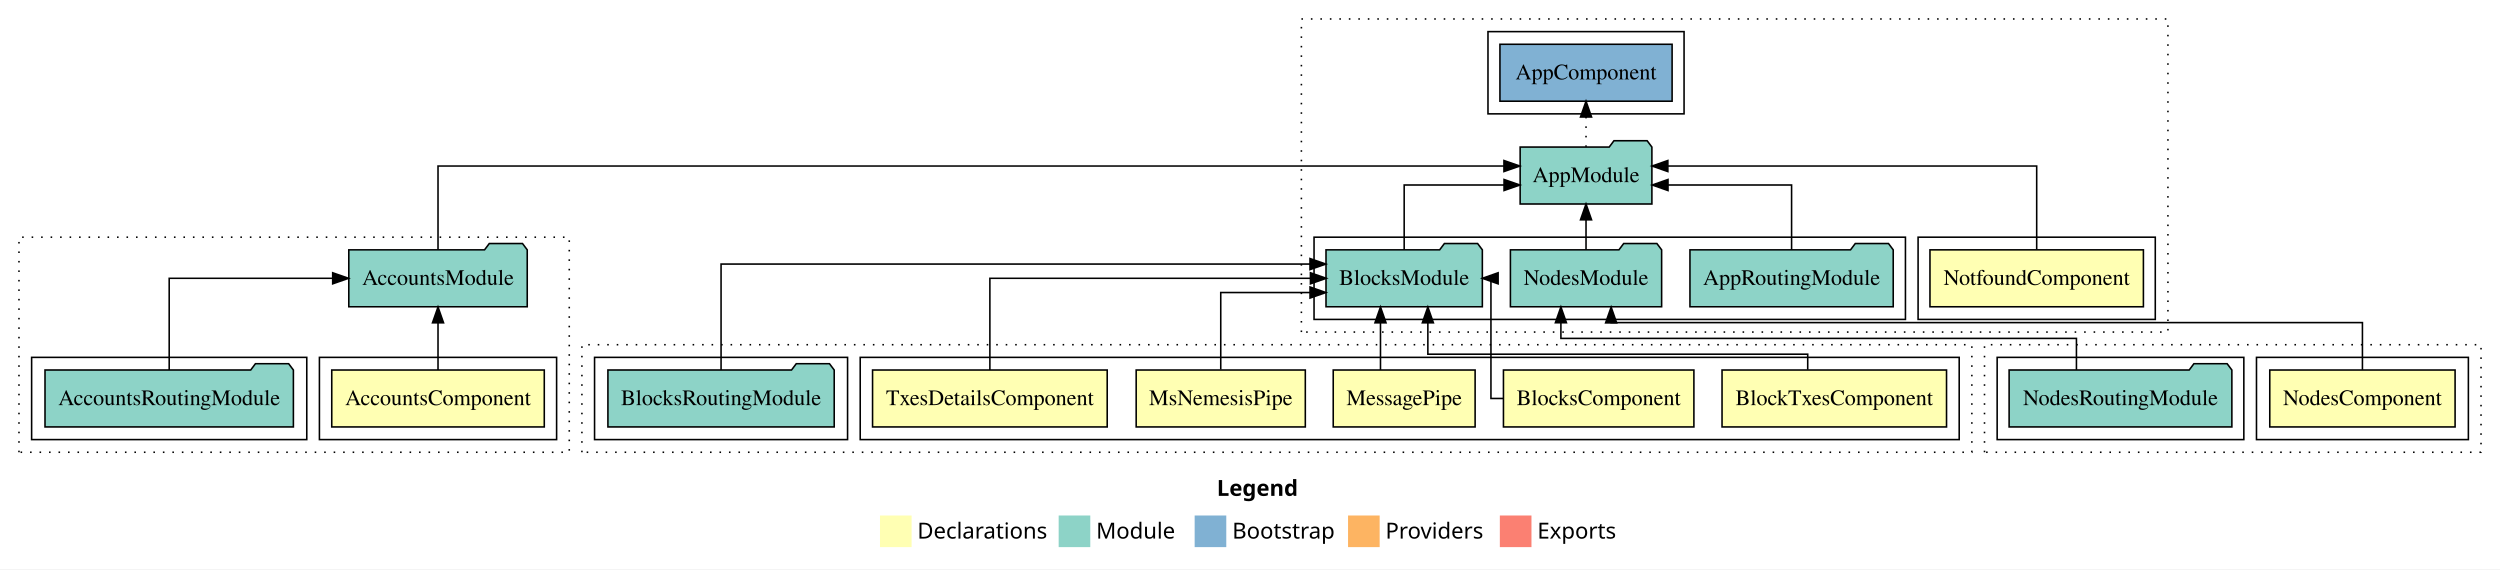
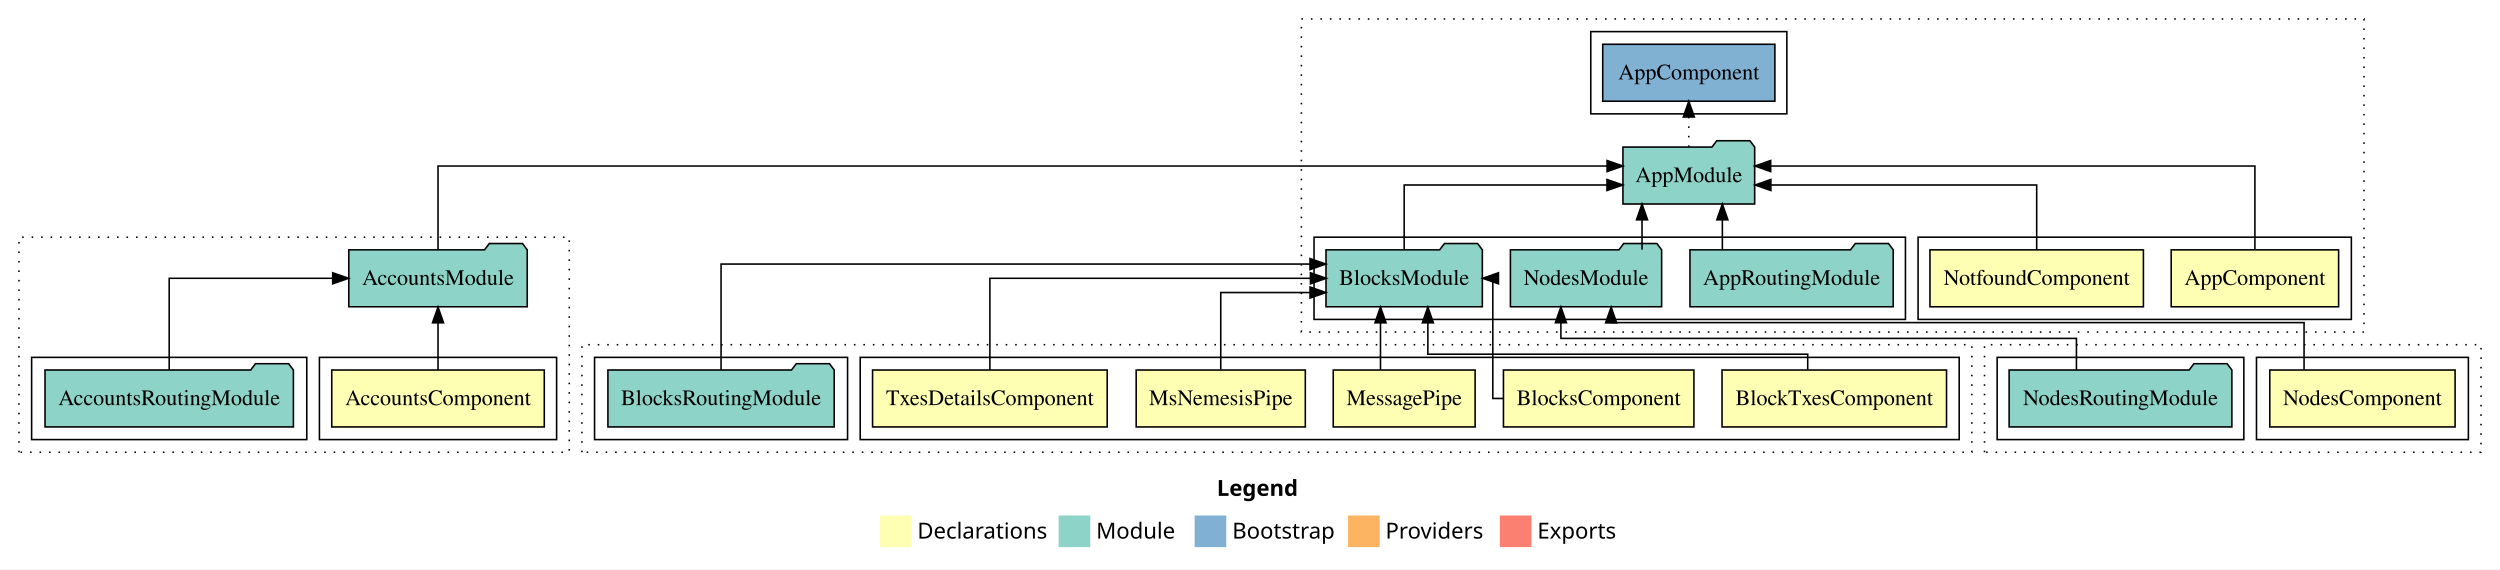
<svg xmlns="http://www.w3.org/2000/svg" width="1581pt" height="360pt" viewBox="0.00 0.00 1581.00 360.00">
  <g id="graph0" class="graph" transform="scale(1 1) rotate(0) translate(4 356)">
    <polygon fill="#ffffff" stroke="transparent" points="-4,4 -4,-356 1577,-356 1577,4 -4,4" />
    <text text-anchor="start" x="765.509" y="-42.4" font-family="sans-serif" font-weight="bold" font-size="14.00" fill="#000000">Legend</text>
    <polygon fill="#ffffb3" stroke="transparent" points="552.5,-10 552.5,-30 572.5,-30 572.5,-10 552.5,-10" />
    <text text-anchor="start" x="576.129" y="-15.4" font-family="sans-serif" font-size="14.00" fill="#000000">  Declarations</text>
    <polygon fill="#8dd3c7" stroke="transparent" points="665.5,-10 665.5,-30 685.5,-30 685.5,-10 665.5,-10" />
    <text text-anchor="start" x="689.225" y="-15.4" font-family="sans-serif" font-size="14.00" fill="#000000">  Module</text>
    <polygon fill="#80b1d3" stroke="transparent" points="751.5,-10 751.5,-30 771.5,-30 771.5,-10 751.5,-10" />
    <text text-anchor="start" x="775.281" y="-15.4" font-family="sans-serif" font-size="14.00" fill="#000000">  Bootstrap</text>
    <polygon fill="#fdb462" stroke="transparent" points="848.5,-10 848.5,-30 868.5,-30 868.5,-10 848.5,-10" />
    <text text-anchor="start" x="872.173" y="-15.4" font-family="sans-serif" font-size="14.00" fill="#000000">  Providers</text>
    <polygon fill="#fb8072" stroke="transparent" points="944.5,-10 944.5,-30 964.5,-30 964.5,-10 944.5,-10" />
    <text text-anchor="start" x="968.226" y="-15.4" font-family="sans-serif" font-size="14.00" fill="#000000">  Exports</text>
    <g id="clust1" class="cluster">
      <polygon fill="none" stroke="#000000" stroke-dasharray="1,5" points="8,-70 8,-206 356,-206 356,-70 8,-70" />
    </g>
    <g id="clust2" class="cluster">
      <polygon fill="none" stroke="#000000" points="198,-78 198,-130 348,-130 348,-78 198,-78" />
    </g>
    <g id="clust4" class="cluster">
      <polygon fill="none" stroke="#000000" points="16,-78 16,-130 190,-130 190,-78 16,-78" />
    </g>
    <g id="clust14" class="cluster">
-       <polygon fill="none" stroke="#000000" stroke-dasharray="1,5" points="819,-146 819,-344 1367,-344 1367,-146 819,-146" />
+       <polygon fill="none" stroke="#000000" stroke-dasharray="1,5" points="819,-146 819,-344 1491,-344 1491,-146 819,-146" />
    </g>
    <g id="clust15" class="cluster">
-       <polygon fill="none" stroke="#000000" points="1209,-154 1209,-206 1359,-206 1359,-154 1209,-154" />
+       <polygon fill="none" stroke="#000000" points="1209,-154 1209,-206 1483,-206 1483,-154 1209,-154" />
    </g>
-     <g id="clust17" class="cluster">
+     <g id="clust18" class="cluster">
      <polygon fill="none" stroke="#000000" points="827,-154 827,-206 1201,-206 1201,-154 827,-154" />
    </g>
-     <g id="clust19" class="cluster">
-       <polygon fill="none" stroke="#000000" points="937,-284 937,-336 1061,-336 1061,-284 937,-284" />
+     <g id="clust20" class="cluster">
+       <polygon fill="none" stroke="#000000" points="1002,-284 1002,-336 1126,-336 1126,-284 1002,-284" />
    </g>
-     <g id="clust27" class="cluster">
+     <g id="clust28" class="cluster">
      <polygon fill="none" stroke="#000000" stroke-dasharray="1,5" points="364,-70 364,-138 1243,-138 1243,-70 364,-70" />
    </g>
-     <g id="clust28" class="cluster">
+     <g id="clust29" class="cluster">
      <polygon fill="none" stroke="#000000" points="540,-78 540,-130 1235,-130 1235,-78 540,-78" />
    </g>
-     <g id="clust34" class="cluster">
+     <g id="clust35" class="cluster">
      <polygon fill="none" stroke="#000000" points="372,-78 372,-130 532,-130 532,-78 372,-78" />
    </g>
-     <g id="clust44" class="cluster">
+     <g id="clust45" class="cluster">
      <polygon fill="none" stroke="#000000" stroke-dasharray="1,5" points="1251,-70 1251,-138 1565,-138 1565,-70 1251,-70" />
    </g>
-     <g id="clust45" class="cluster">
+     <g id="clust46" class="cluster">
      <polygon fill="none" stroke="#000000" points="1423,-78 1423,-130 1557,-130 1557,-78 1423,-78" />
    </g>
-     <g id="clust47" class="cluster">
+     <g id="clust48" class="cluster">
      <polygon fill="none" stroke="#000000" points="1259,-78 1259,-130 1415,-130 1415,-78 1259,-78" />
    </g>
    <g id="node1" class="node">
      <polygon fill="#ffffb3" stroke="#000000" points="340.204,-122 205.796,-122 205.796,-86 340.204,-86 340.204,-122" />
      <text text-anchor="middle" x="273" y="-99.8" font-family="Times,serif" font-size="14.00" fill="#000000">AccountsComponent</text>
    </g>
    <g id="node2" class="node">
      <polygon fill="#8dd3c7" stroke="#000000" points="329.422,-198 326.422,-202 305.422,-202 302.422,-198 216.578,-198 216.578,-162 329.422,-162 329.422,-198" />
      <text text-anchor="middle" x="273" y="-175.8" font-family="Times,serif" font-size="14.00" fill="#000000">AccountsModule</text>
    </g>
    <g id="edge1" class="edge">
      <path fill="none" stroke="#000000" d="M273,-122.011C273,-122.011 273,-151.855 273,-151.855" />
      <polygon fill="#000000" stroke="#000000" points="269.5,-151.855 273,-161.855 276.5,-151.855 269.5,-151.855" />
    </g>
-     <g id="node5" class="node">
-       <polygon fill="#8dd3c7" stroke="#000000" points="1040.657,-263 1037.657,-267 1016.657,-267 1013.657,-263 957.343,-263 957.343,-227 1040.657,-227 1040.657,-263" />
-       <text text-anchor="middle" x="999" y="-240.8" font-family="Times,serif" font-size="14.00" fill="#000000">AppModule</text>
+     <g id="node6" class="node">
+       <polygon fill="#8dd3c7" stroke="#000000" points="1105.657,-263 1102.657,-267 1081.657,-267 1078.657,-263 1022.343,-263 1022.343,-227 1105.657,-227 1105.657,-263" />
+       <text text-anchor="middle" x="1064" y="-240.8" font-family="Times,serif" font-size="14.00" fill="#000000">AppModule</text>
    </g>
-     <g id="edge4" class="edge">
-       <path fill="none" stroke="#000000" d="M273,-198.284C273,-219.321 273,-251 273,-251 273,-251 947.095,-251 947.095,-251" />
-       <polygon fill="#000000" stroke="#000000" points="947.095,-254.5 957.095,-251 947.095,-247.5 947.095,-254.5" />
+     <g id="edge5" class="edge">
+       <path fill="none" stroke="#000000" d="M273,-198.284C273,-219.321 273,-251 273,-251 273,-251 1012.309,-251 1012.309,-251" />
+       <polygon fill="#000000" stroke="#000000" points="1012.309,-254.5 1022.309,-251 1012.309,-247.5 1012.309,-254.5" />
    </g>
    <g id="node3" class="node">
      <polygon fill="#8dd3c7" stroke="#000000" points="181.539,-122 178.539,-126 157.539,-126 154.539,-122 24.461,-122 24.461,-86 181.539,-86 181.539,-122" />
      <text text-anchor="middle" x="103" y="-99.8" font-family="Times,serif" font-size="14.00" fill="#000000">AccountsRoutingModule</text>
    </g>
    <g id="edge2" class="edge">
      <path fill="none" stroke="#000000" d="M103,-122.011C103,-144.485 103,-180 103,-180 103,-180 206.393,-180 206.393,-180" />
      <polygon fill="#000000" stroke="#000000" points="206.393,-183.5 216.393,-180 206.392,-176.5 206.393,-183.5" />
    </g>
    <g id="node4" class="node">
+       <polygon fill="#ffffb3" stroke="#000000" points="1474.94,-198 1369.06,-198 1369.06,-162 1474.94,-162 1474.94,-198" />
+       <text text-anchor="middle" x="1422" y="-175.8" font-family="Times,serif" font-size="14.00" fill="#000000">AppComponent</text>
+     </g>
+     <g id="edge3" class="edge">
+       <path fill="none" stroke="#000000" d="M1422,-198.284C1422,-219.321 1422,-251 1422,-251 1422,-251 1115.768,-251 1115.768,-251" />
+       <polygon fill="#000000" stroke="#000000" points="1115.768,-247.5 1105.768,-251 1115.768,-254.5 1115.768,-247.5" />
+     </g>
+     <g id="node5" class="node">
      <polygon fill="#ffffb3" stroke="#000000" points="1351.49,-198 1216.51,-198 1216.51,-162 1351.49,-162 1351.49,-198" />
      <text text-anchor="middle" x="1284" y="-175.8" font-family="Times,serif" font-size="14.00" fill="#000000">NotfoundComponent</text>
    </g>
-     <g id="edge3" class="edge">
-       <path fill="none" stroke="#000000" d="M1284,-198.284C1284,-219.321 1284,-251 1284,-251 1284,-251 1050.747,-251 1050.747,-251" />
-       <polygon fill="#000000" stroke="#000000" points="1050.747,-247.5 1040.747,-251 1050.747,-254.5 1050.747,-247.5" />
+     <g id="edge4" class="edge">
+       <path fill="none" stroke="#000000" d="M1284,-198.023C1284,-215.373 1284,-239 1284,-239 1284,-239 1115.898,-239 1115.898,-239" />
+       <polygon fill="#000000" stroke="#000000" points="1115.898,-235.5 1105.898,-239 1115.898,-242.5 1115.898,-235.5" />
    </g>
-     <g id="node9" class="node">
-       <polygon fill="#80b1d3" stroke="#000000" points="1053.439,-328 944.561,-328 944.561,-292 1053.439,-292 1053.439,-328" />
-       <text text-anchor="middle" x="999" y="-305.8" font-family="Times,serif" font-size="14.00" fill="#000000">AppComponent </text>
+     <g id="node10" class="node">
+       <polygon fill="#80b1d3" stroke="#000000" points="1118.439,-328 1009.561,-328 1009.561,-292 1118.439,-292 1118.439,-328" />
+       <text text-anchor="middle" x="1064" y="-305.8" font-family="Times,serif" font-size="14.00" fill="#000000">AppComponent </text>
    </g>
-     <g id="edge8" class="edge">
-       <path fill="none" stroke="#000000" stroke-dasharray="1,5" d="M999,-263.106C999,-263.106 999,-281.991 999,-281.991" />
-       <polygon fill="#000000" stroke="#000000" points="995.5,-281.991 999,-291.991 1002.5,-281.991 995.5,-281.991" />
+     <g id="edge9" class="edge">
+       <path fill="none" stroke="#000000" stroke-dasharray="1,5" d="M1064,-263.106C1064,-263.106 1064,-281.991 1064,-281.991" />
+       <polygon fill="#000000" stroke="#000000" points="1060.5,-281.991 1064,-291.991 1067.5,-281.991 1060.5,-281.991" />
    </g>
-     <g id="node6" class="node">
+     <g id="node7" class="node">
      <polygon fill="#8dd3c7" stroke="#000000" points="1193.274,-198 1190.274,-202 1169.274,-202 1166.274,-198 1064.726,-198 1064.726,-162 1193.274,-162 1193.274,-198" />
      <text text-anchor="middle" x="1129" y="-175.8" font-family="Times,serif" font-size="14.00" fill="#000000">AppRoutingModule</text>
    </g>
-     <g id="edge5" class="edge">
-       <path fill="none" stroke="#000000" d="M1129,-198.023C1129,-215.373 1129,-239 1129,-239 1129,-239 1050.848,-239 1050.848,-239" />
-       <polygon fill="#000000" stroke="#000000" points="1050.848,-235.5 1040.848,-239 1050.848,-242.5 1050.848,-235.5" />
+     <g id="edge6" class="edge">
+       <path fill="none" stroke="#000000" d="M1085.221,-198.106C1085.221,-198.106 1085.221,-216.991 1085.221,-216.991" />
+       <polygon fill="#000000" stroke="#000000" points="1081.721,-216.991 1085.221,-226.991 1088.721,-216.991 1081.721,-216.991" />
    </g>
-     <g id="node7" class="node">
+     <g id="node8" class="node">
      <polygon fill="#8dd3c7" stroke="#000000" points="933.437,-198 930.437,-202 909.437,-202 906.437,-198 834.563,-198 834.563,-162 933.437,-162 933.437,-198" />
      <text text-anchor="middle" x="884" y="-175.8" font-family="Times,serif" font-size="14.00" fill="#000000">BlocksModule</text>
    </g>
-     <g id="edge6" class="edge">
-       <path fill="none" stroke="#000000" d="M884,-198.023C884,-215.373 884,-239 884,-239 884,-239 947.157,-239 947.157,-239" />
-       <polygon fill="#000000" stroke="#000000" points="947.157,-242.5 957.157,-239 947.157,-235.5 947.157,-242.5" />
+     <g id="edge7" class="edge">
+       <path fill="none" stroke="#000000" d="M884,-198.023C884,-215.373 884,-239 884,-239 884,-239 1012.252,-239 1012.252,-239" />
+       <polygon fill="#000000" stroke="#000000" points="1012.252,-242.5 1022.252,-239 1012.252,-235.5 1012.252,-242.5" />
    </g>
-     <g id="node8" class="node">
+     <g id="node9" class="node">
      <polygon fill="#8dd3c7" stroke="#000000" points="1046.816,-198 1043.816,-202 1022.816,-202 1019.816,-198 951.184,-198 951.184,-162 1046.816,-162 1046.816,-198" />
      <text text-anchor="middle" x="999" y="-175.8" font-family="Times,serif" font-size="14.00" fill="#000000">NodesModule</text>
    </g>
-     <g id="edge7" class="edge">
-       <path fill="none" stroke="#000000" d="M999,-198.106C999,-198.106 999,-216.991 999,-216.991" />
-       <polygon fill="#000000" stroke="#000000" points="995.5,-216.991 999,-226.991 1002.5,-216.991 995.5,-216.991" />
+     <g id="edge8" class="edge">
+       <path fill="none" stroke="#000000" d="M1034.415,-198.106C1034.415,-198.106 1034.415,-216.991 1034.415,-216.991" />
+       <polygon fill="#000000" stroke="#000000" points="1030.915,-216.991 1034.415,-226.991 1037.915,-216.991 1030.915,-216.991" />
    </g>
-     <g id="node10" class="node">
+     <g id="node11" class="node">
      <polygon fill="#ffffb3" stroke="#000000" points="1226.986,-122 1085.014,-122 1085.014,-86 1226.986,-86 1226.986,-122" />
      <text text-anchor="middle" x="1156" y="-99.8" font-family="Times,serif" font-size="14.00" fill="#000000">BlockTxesComponent</text>
    </g>
-     <g id="edge9" class="edge">
+     <g id="edge10" class="edge">
      <path fill="none" stroke="#000000" d="M1139.197,-122.207C1139.197,-127.555 1139.197,-132 1139.197,-132 1139.197,-132 898.978,-132 898.978,-132 898.978,-132 898.978,-151.853 898.978,-151.853" />
      <polygon fill="#000000" stroke="#000000" points="895.478,-151.853 898.978,-161.853 902.478,-151.853 895.478,-151.853" />
    </g>
-     <g id="node11" class="node">
+     <g id="node12" class="node">
      <polygon fill="#ffffb3" stroke="#000000" points="1067.219,-122 946.781,-122 946.781,-86 1067.219,-86 1067.219,-122" />
      <text text-anchor="middle" x="1007" y="-99.8" font-family="Times,serif" font-size="14.00" fill="#000000">BlocksComponent</text>
    </g>
-     <g id="edge10" class="edge">
-       <path fill="none" stroke="#000000" d="M946.689,-104C941.905,-104 938.874,-104 938.874,-104 938.874,-104 938.874,-180 938.874,-180 938.874,-180 938.328,-180 938.328,-180" />
-       <polygon fill="#000000" stroke="#000000" points="943.412,-176.5 933.412,-180 943.412,-183.5 943.412,-176.5" />
+     <g id="edge11" class="edge">
+       <path fill="none" stroke="#000000" d="M946.718,-104C942.608,-104 940.054,-104 940.054,-104 940.054,-104 940.054,-180 940.054,-180 940.054,-180 939.411,-180 939.411,-180" />
+       <polygon fill="#000000" stroke="#000000" points="943.624,-176.5 933.624,-180 943.624,-183.5 943.624,-176.5" />
    </g>
-     <g id="node12" class="node">
+     <g id="node13" class="node">
      <polygon fill="#ffffb3" stroke="#000000" points="928.865,-122 839.135,-122 839.135,-86 928.865,-86 928.865,-122" />
      <text text-anchor="middle" x="884" y="-99.8" font-family="Times,serif" font-size="14.00" fill="#000000">MessagePipe</text>
    </g>
-     <g id="edge11" class="edge">
+     <g id="edge12" class="edge">
      <path fill="none" stroke="#000000" d="M869.022,-122.011C869.022,-122.011 869.022,-151.855 869.022,-151.855" />
      <polygon fill="#000000" stroke="#000000" points="865.523,-151.855 869.022,-161.855 872.523,-151.855 865.523,-151.855" />
    </g>
-     <g id="node13" class="node">
+     <g id="node14" class="node">
      <polygon fill="#ffffb3" stroke="#000000" points="821.483,-122 714.517,-122 714.517,-86 821.483,-86 821.483,-122" />
      <text text-anchor="middle" x="768" y="-99.8" font-family="Times,serif" font-size="14.00" fill="#000000">MsNemesisPipe</text>
    </g>
-     <g id="edge12" class="edge">
+     <g id="edge13" class="edge">
      <path fill="none" stroke="#000000" d="M768,-122.308C768,-142.145 768,-171 768,-171 768,-171 824.469,-171 824.469,-171" />
      <polygon fill="#000000" stroke="#000000" points="824.469,-174.5 834.469,-171 824.469,-167.5 824.469,-174.5" />
    </g>
-     <g id="node14" class="node">
+     <g id="node15" class="node">
      <polygon fill="#ffffb3" stroke="#000000" points="696.197,-122 547.803,-122 547.803,-86 696.197,-86 696.197,-122" />
      <text text-anchor="middle" x="622" y="-99.8" font-family="Times,serif" font-size="14.00" fill="#000000">TxesDetailsComponent</text>
    </g>
-     <g id="edge13" class="edge">
+     <g id="edge14" class="edge">
      <path fill="none" stroke="#000000" d="M622,-122.011C622,-144.485 622,-180 622,-180 622,-180 824.72,-180 824.72,-180" />
      <polygon fill="#000000" stroke="#000000" points="824.72,-183.5 834.72,-180 824.72,-176.5 824.72,-183.5" />
    </g>
-     <g id="node15" class="node">
+     <g id="node16" class="node">
      <polygon fill="#8dd3c7" stroke="#000000" points="523.555,-122 520.555,-126 499.555,-126 496.555,-122 380.445,-122 380.445,-86 523.555,-86 523.555,-122" />
      <text text-anchor="middle" x="452" y="-99.8" font-family="Times,serif" font-size="14.00" fill="#000000">BlocksRoutingModule</text>
    </g>
-     <g id="edge14" class="edge">
+     <g id="edge15" class="edge">
      <path fill="none" stroke="#000000" d="M452,-122.026C452,-146.977 452,-189 452,-189 452,-189 824.444,-189 824.444,-189" />
      <polygon fill="#000000" stroke="#000000" points="824.444,-192.5 834.444,-189 824.444,-185.5 824.444,-192.5" />
    </g>
-     <g id="node16" class="node">
+     <g id="node17" class="node">
      <polygon fill="#ffffb3" stroke="#000000" points="1548.598,-122 1431.402,-122 1431.402,-86 1548.598,-86 1548.598,-122" />
      <text text-anchor="middle" x="1490" y="-99.8" font-family="Times,serif" font-size="14.00" fill="#000000">NodesComponent</text>
    </g>
-     <g id="edge15" class="edge">
-       <path fill="none" stroke="#000000" d="M1490,-122.147C1490,-135.739 1490,-152 1490,-152 1490,-152 1014.886,-152 1014.886,-152 1014.886,-152 1014.886,-152.979 1014.886,-152.979" />
+     <g id="edge16" class="edge">
+       <path fill="none" stroke="#000000" d="M1453.085,-122.147C1453.085,-135.739 1453.085,-152 1453.085,-152 1453.085,-152 1014.886,-152 1014.886,-152 1014.886,-152 1014.886,-152.979 1014.886,-152.979" />
      <polygon fill="#000000" stroke="#000000" points="1011.386,-151.793 1014.886,-161.793 1018.386,-151.793 1011.386,-151.793" />
    </g>
-     <g id="node17" class="node">
+     <g id="node18" class="node">
      <polygon fill="#8dd3c7" stroke="#000000" points="1407.434,-122 1404.434,-126 1383.434,-126 1380.434,-122 1266.566,-122 1266.566,-86 1407.434,-86 1407.434,-122" />
      <text text-anchor="middle" x="1337" y="-99.8" font-family="Times,serif" font-size="14.00" fill="#000000">NodesRoutingModule</text>
    </g>
-     <g id="edge16" class="edge">
+     <g id="edge17" class="edge">
      <path fill="none" stroke="#000000" d="M1309.139,-122.11C1309.139,-131.897 1309.139,-142 1309.139,-142 1309.139,-142 983.114,-142 983.114,-142 983.114,-142 983.114,-151.89 983.114,-151.89" />
      <polygon fill="#000000" stroke="#000000" points="979.614,-151.89 983.114,-161.89 986.614,-151.89 979.614,-151.89" />
    </g>
  </g>
</svg>
